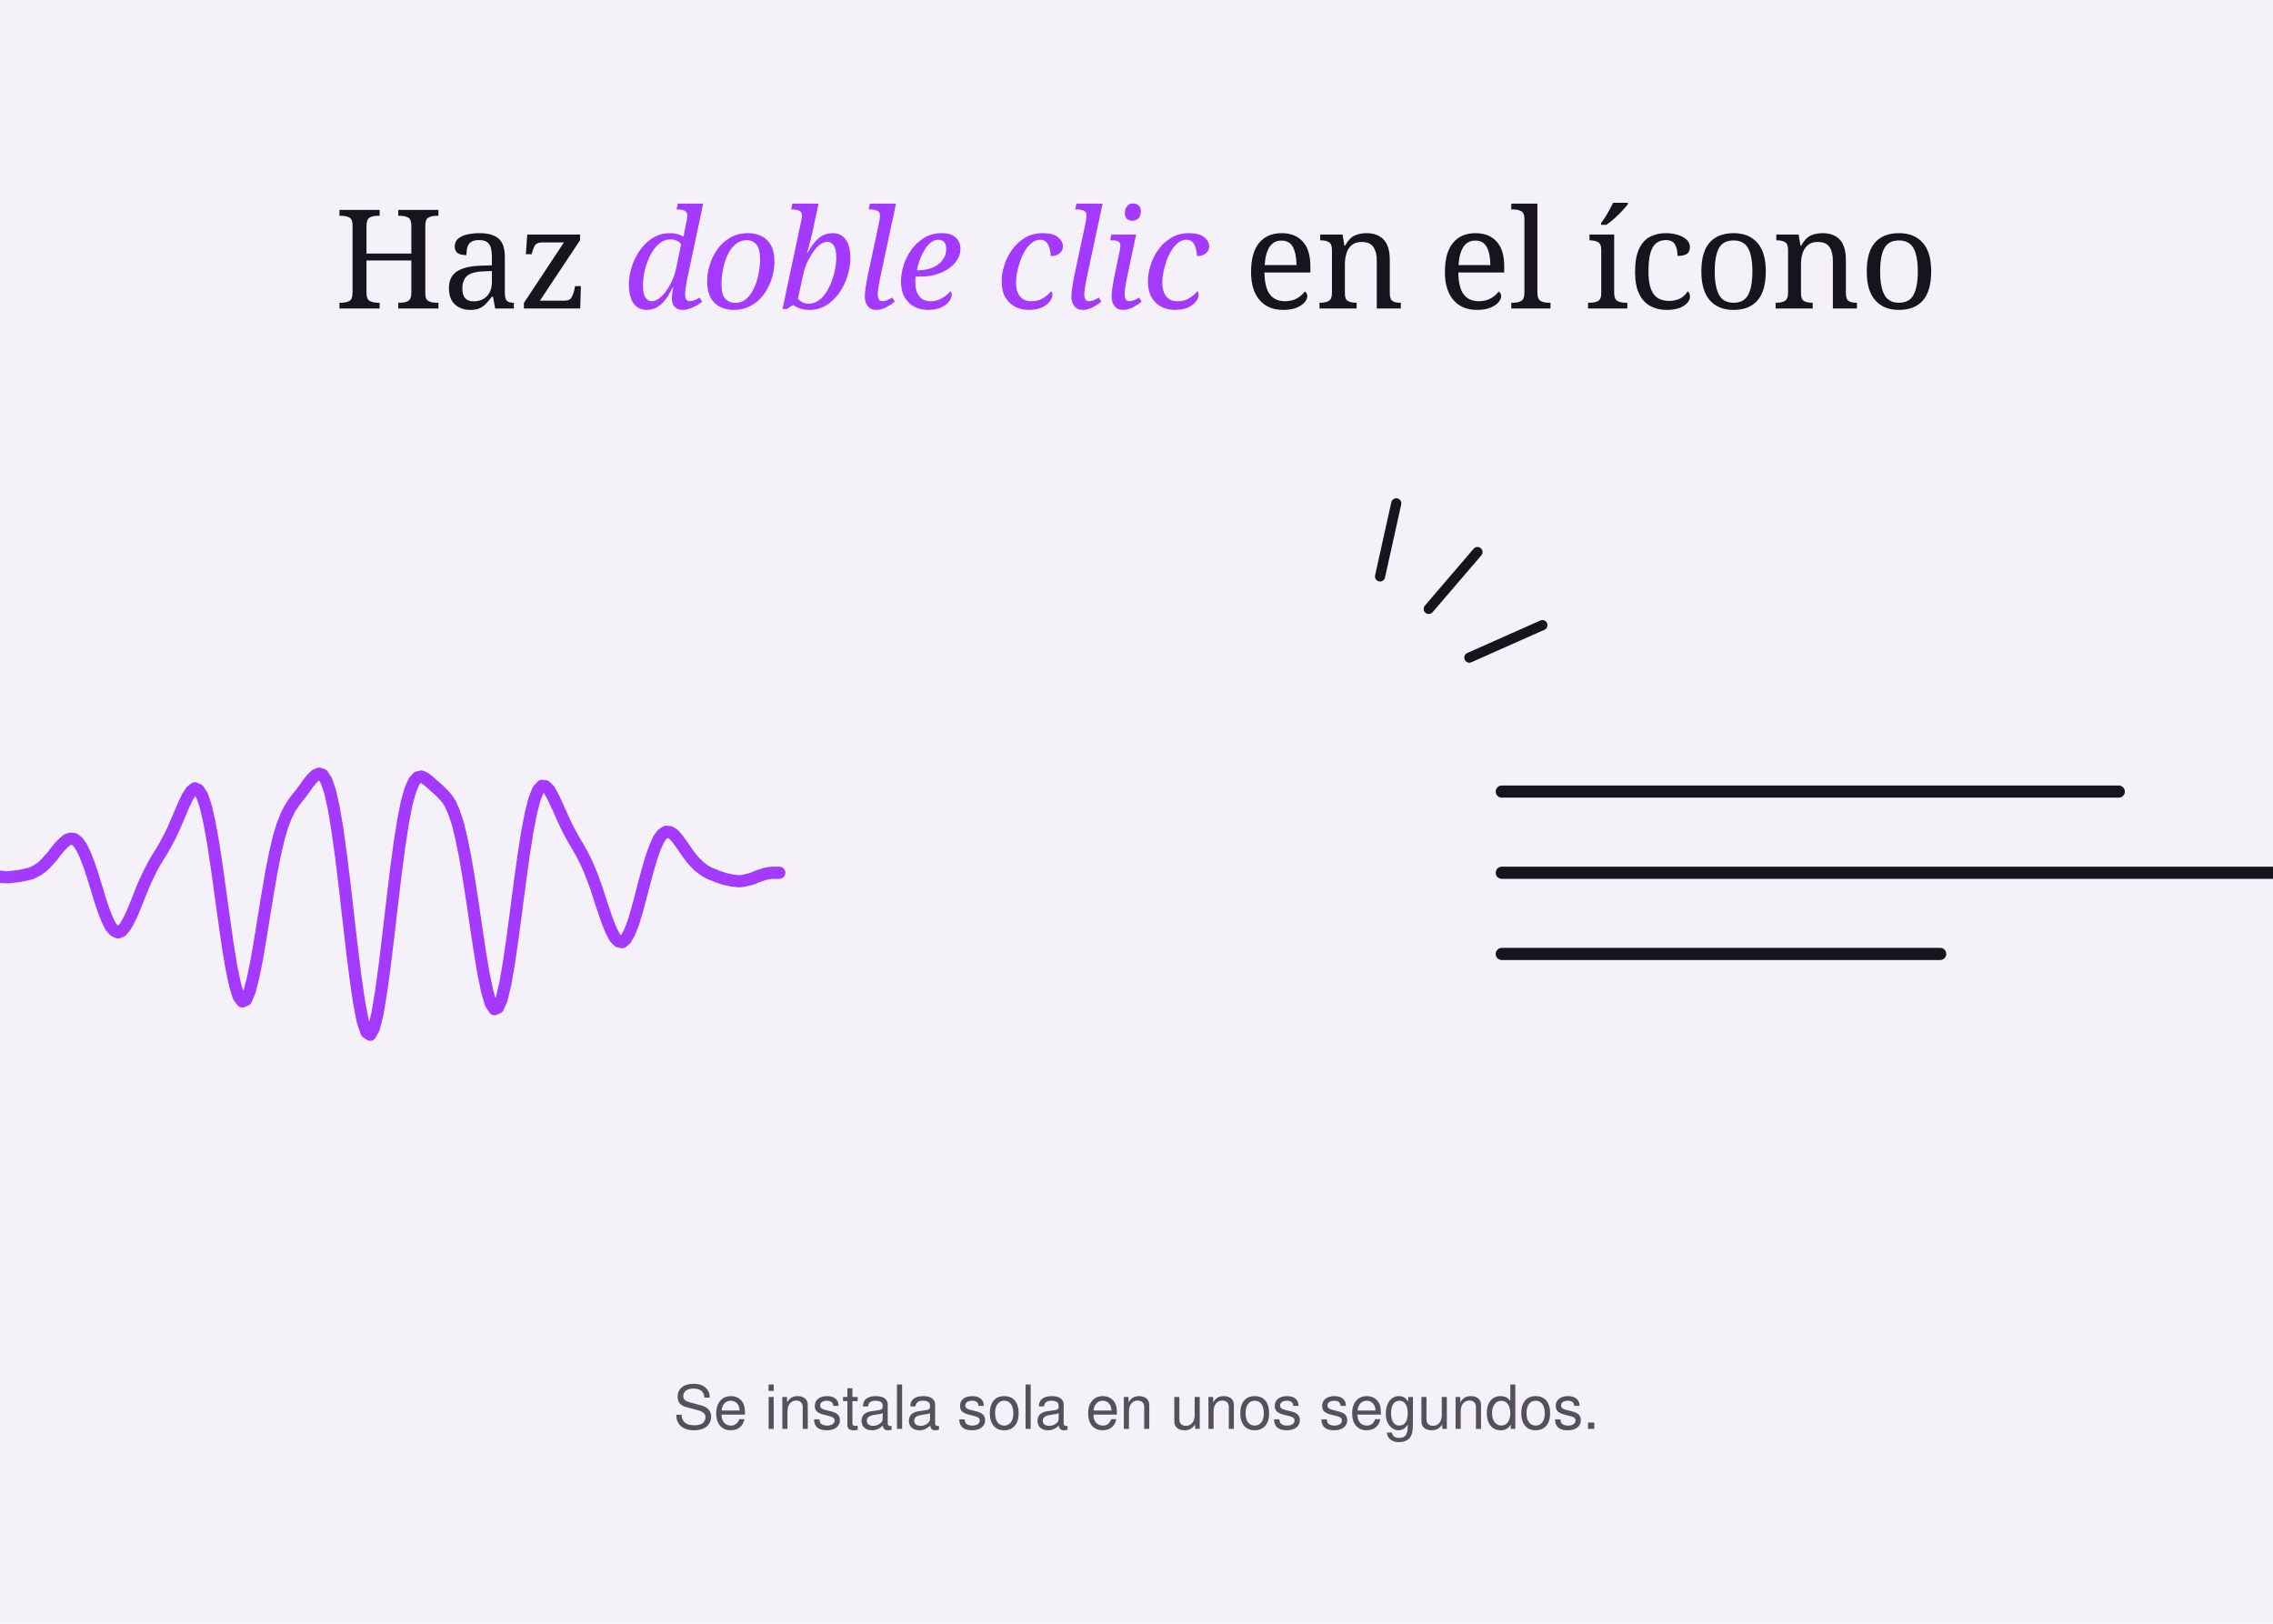
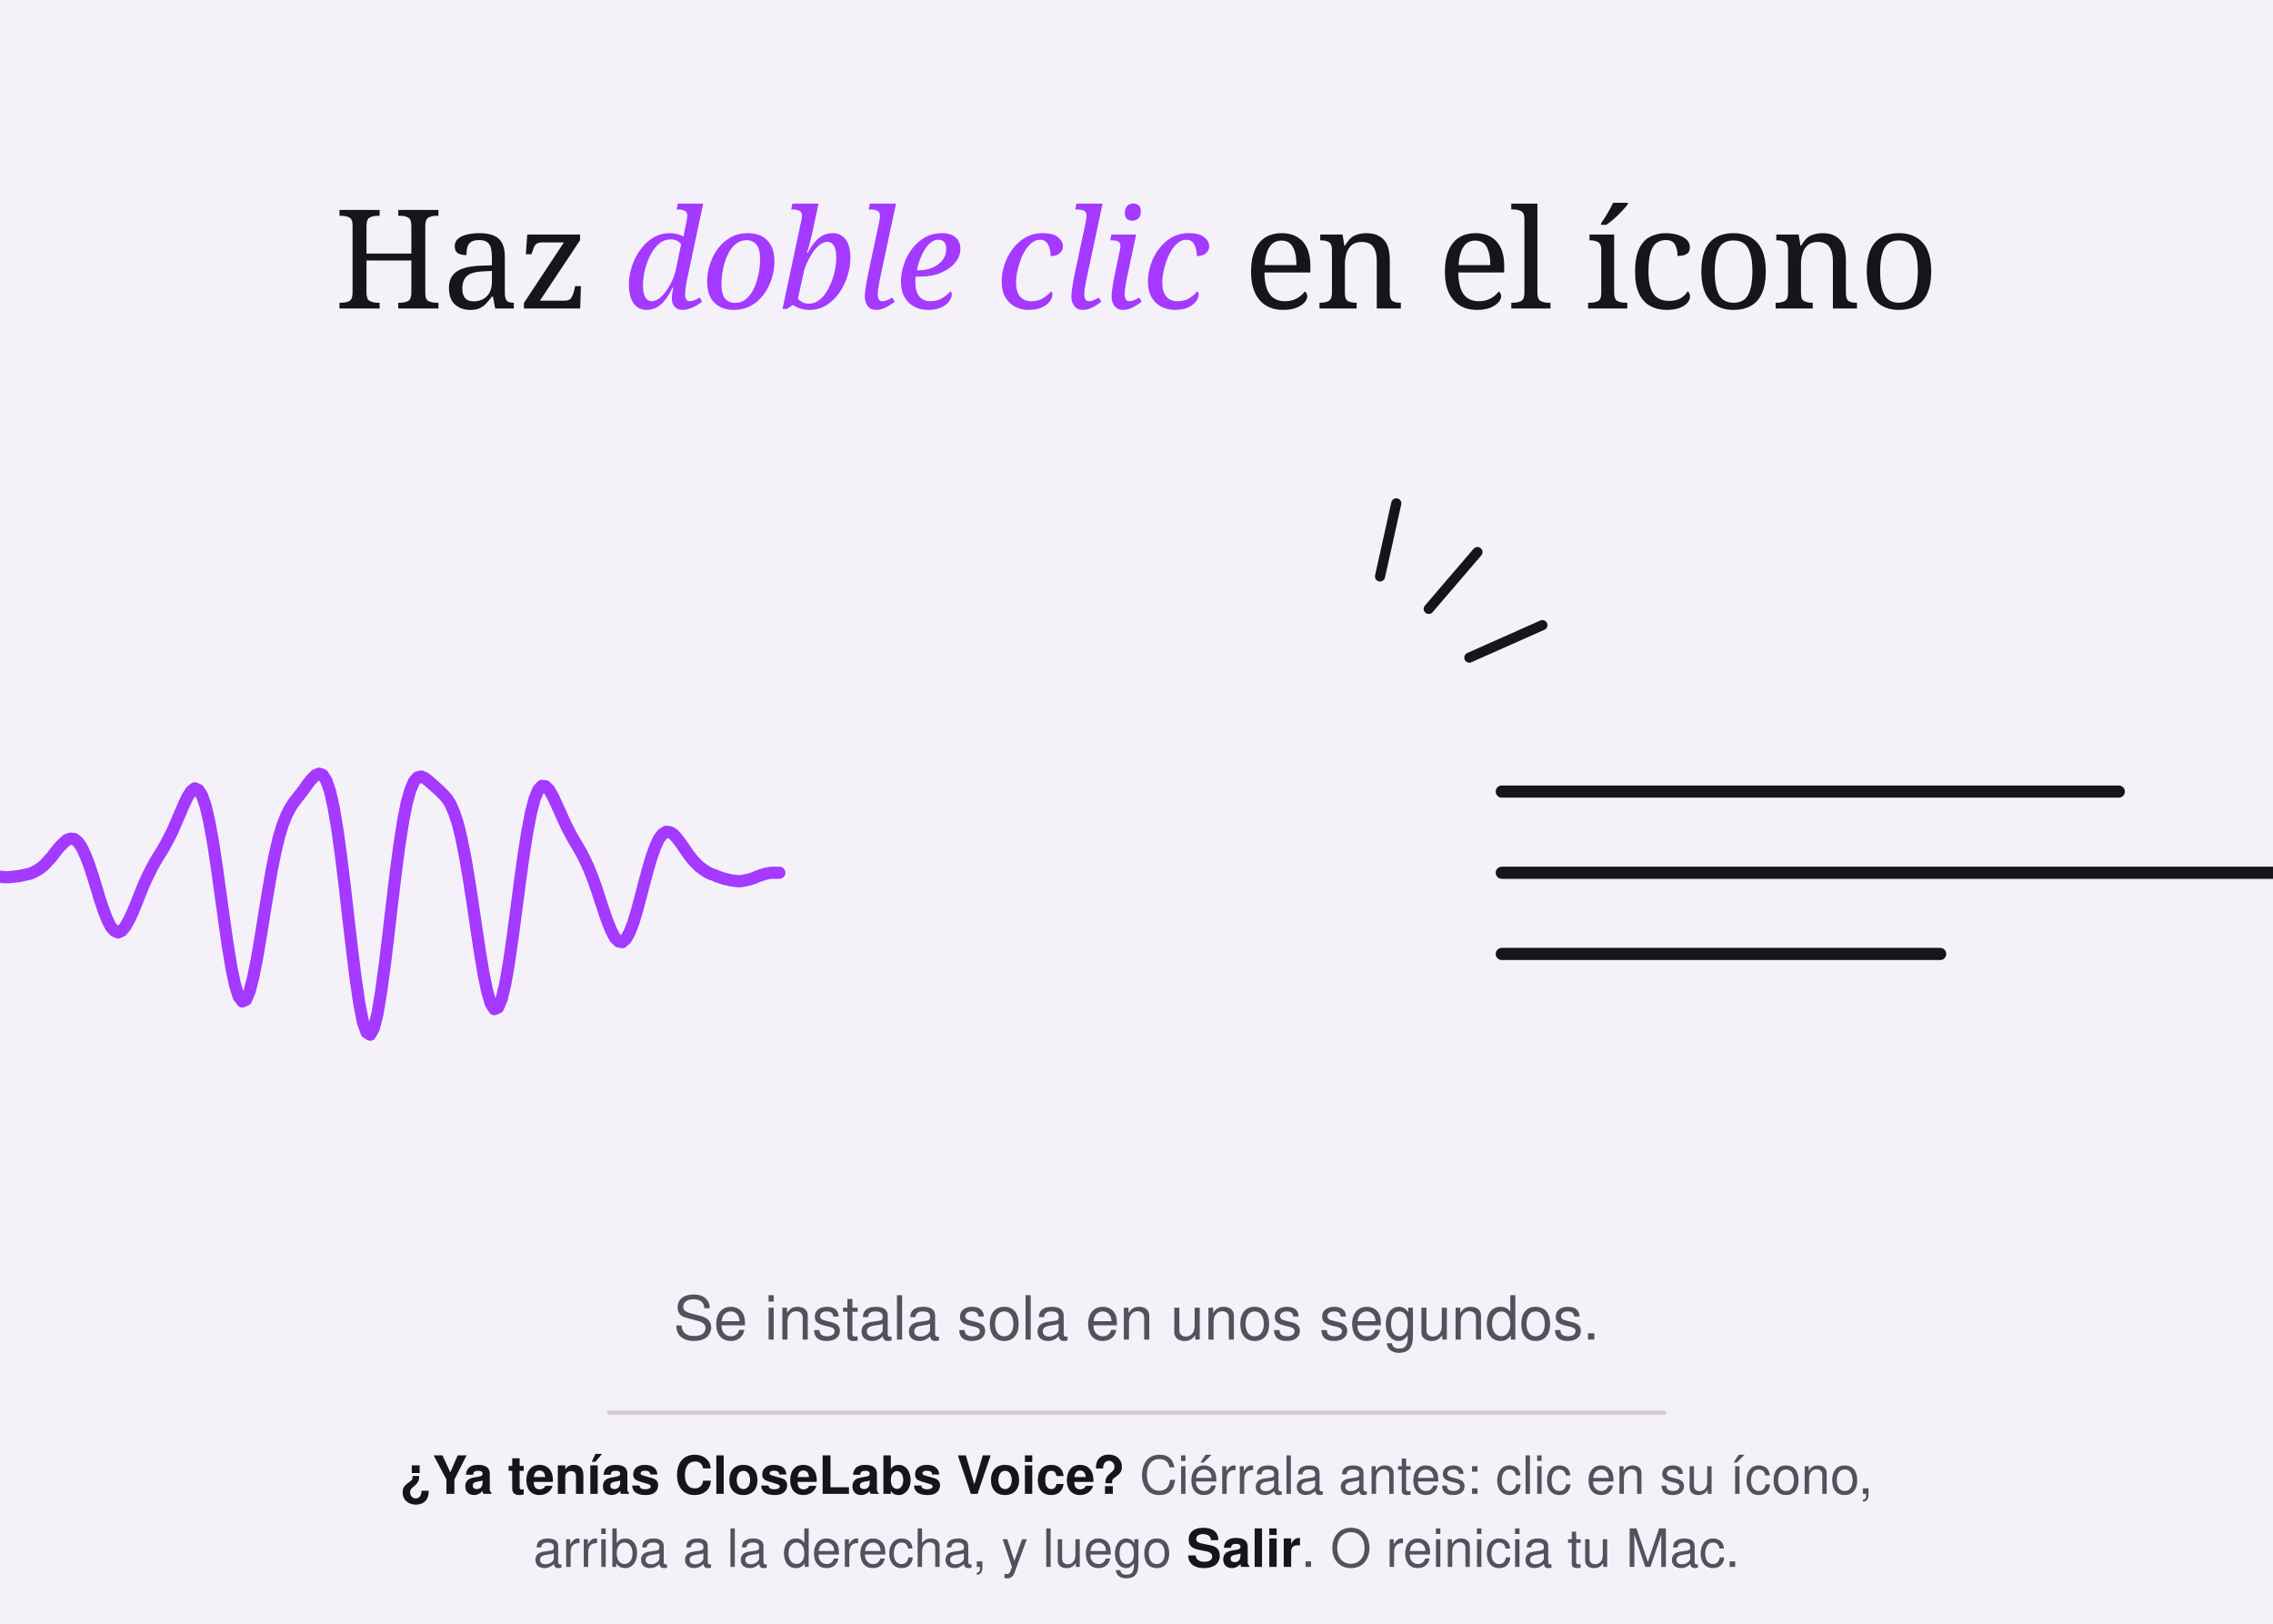
<svg xmlns="http://www.w3.org/2000/svg" viewBox="0 0 560 400" width="560" height="400" fill="none" stroke-linecap="round" stroke-linejoin="round">
  <rect width="560" height="400" fill="#F5F1F8" />
  <path d="M-6.0 215.0 L-5.1 215.1 L-4.2 215.2 L-3.3 215.4 L-2.4 215.6 L-1.5 215.8 L-0.6 215.9 L0.3 216.0 L1.2 216.1 L2.1 216.1 L3.0 216.0 L3.9 215.9 L4.8 215.8 L5.7 215.6 L6.6 215.4 L7.5 215.2 L8.4 214.8 L9.3 214.3 L10.2 213.7 L11.1 212.9 L12.0 211.9 L12.9 210.9 L13.8 209.7 L14.7 208.6 L15.6 207.7 L16.5 206.9 L17.4 206.6 L18.3 206.7 L19.2 207.4 L20.1 208.7 L21.0 210.6 L21.9 212.9 L22.8 215.6 L23.7 218.5 L24.6 221.5 L25.5 224.2 L26.4 226.5 L27.3 228.3 L28.2 229.3 L29.1 229.7 L30.0 229.3 L30.9 228.2 L31.8 226.6 L32.7 224.7 L33.6 222.5 L34.5 220.2 L35.4 218.0 L36.3 216.0 L37.2 214.2 L38.1 212.5 L39.0 211.0 L39.9 209.6 L40.8 208.0 L41.7 206.3 L42.6 204.5 L43.5 202.4 L44.4 200.3 L45.3 198.2 L46.2 196.3 L47.1 194.9 L48.0 194.2 L48.9 194.6 L49.8 196.0 L50.7 198.7 L51.6 202.6 L52.5 207.6 L53.4 213.5 L54.3 220.0 L55.2 226.5 L56.1 232.8 L57.0 238.3 L57.9 242.6 L58.8 245.5 L59.7 246.7 L60.6 246.3 L61.5 244.2 L62.4 240.7 L63.3 236.2 L64.2 230.9 L65.1 225.3 L66.0 219.8 L66.9 214.6 L67.8 210.1 L68.7 206.3 L69.6 203.3 L70.5 201.0 L71.4 199.2 L72.3 197.8 L73.2 196.6 L74.1 195.5 L75.0 194.3 L75.9 193.0 L76.8 191.9 L77.7 191.0 L78.6 190.6 L79.5 190.9 L80.4 192.3 L81.3 194.9 L82.2 198.9 L83.1 204.2 L84.0 210.7 L84.9 218.0 L85.8 225.9 L86.7 233.7 L87.6 240.9 L88.5 247.1 L89.4 251.7 L90.3 254.3 L91.2 254.9 L92.1 253.3 L93.0 249.7 L93.9 244.3 L94.8 237.7 L95.7 230.2 L96.6 222.5 L97.5 215.0 L98.4 208.2 L99.3 202.4 L100.2 197.8 L101.1 194.6 L102.0 192.5 L102.9 191.5 L103.8 191.3 L104.7 191.7 L105.6 192.4 L106.5 193.2 L107.4 194.0 L108.3 194.8 L109.2 195.7 L110.1 196.7 L111.0 198.1 L111.9 200.2 L112.8 202.9 L113.7 206.6 L114.6 211.1 L115.5 216.4 L116.4 222.2 L117.3 228.3 L118.2 234.3 L119.1 239.7 L120.0 244.1 L120.9 247.2 L121.8 248.6 L122.7 248.2 L123.6 246.1 L124.5 242.3 L125.4 237.1 L126.3 230.9 L127.2 224.1 L128.1 217.2 L129.0 210.7 L129.9 205.0 L130.8 200.3 L131.7 196.8 L132.6 194.6 L133.5 193.6 L134.4 193.7 L135.3 194.6 L136.2 196.2 L137.1 198.1 L138.0 200.1 L138.9 202.1 L139.8 204.0 L140.7 205.7 L141.6 207.3 L142.5 208.8 L143.4 210.4 L144.3 212.2 L145.2 214.2 L146.1 216.5 L147.0 219.0 L147.9 221.8 L148.8 224.5 L149.7 227.1 L150.6 229.3 L151.5 231.0 L152.4 231.9 L153.3 232.1 L154.2 231.3 L155.1 229.7 L156.0 227.4 L156.9 224.4 L157.8 221.1 L158.7 217.6 L159.6 214.3 L160.5 211.2 L161.4 208.7 L162.3 206.7 L163.2 205.5 L164.1 204.9 L165.0 205.0 L165.9 205.5 L166.8 206.5 L167.7 207.7 L168.6 209.0 L169.5 210.3 L170.4 211.5 L171.3 212.5 L172.2 213.4 L173.1 214.1 L174.0 214.7 L174.9 215.2 L175.8 215.5 L176.7 215.9 L177.6 216.2 L178.5 216.5 L179.4 216.7 L180.3 216.9 L181.2 217.0 L182.1 217.1 L183.0 217.0 L183.9 216.8 L184.8 216.6 L185.7 216.3 L186.6 215.9 L187.5 215.6 L188.4 215.3 L189.3 215.1 L190.2 215.0 L191.1 215.0 L192.0 215.0" stroke="#A439FF" stroke-width="3" />
  <path d="M370 195 L522 195" stroke="#18141D" stroke-width="3" />
  <path d="M370 215 L566 215" stroke="#18141D" stroke-width="3" />
  <path d="M370 235 L478 235" stroke="#18141D" stroke-width="3" />
  <path d="M352 150 L364 136 M362 162 L380 154 M340 142 L344 124" stroke="#18141D" stroke-width="2.5" />
  <text x="280" y="76" text-anchor="middle" font-family="Newsreader, Georgia, serif" font-size="34" font-weight="500" fill="#18141D" letter-spacing="-0.4">Haz <tspan font-style="italic" fill="#A439FF">doble clic</tspan> en el ícono</text>
-   <text x="280" y="352" text-anchor="middle" font-family="'Plus Jakarta Sans', Helvetica, sans-serif" font-size="15" fill="#55505E">Se instala sola en unos segundos.</text>
+   <text x="280" y="330" text-anchor="middle" font-family="'Plus Jakarta Sans', Helvetica, sans-serif" font-size="15" fill="#55505E">Se instala sola en unos segundos.</text>
+   <path d="M150 348 L410 348" stroke="#CFCAD4" stroke-width="1" />
+   <text x="280" y="368" text-anchor="middle" font-family="'Plus Jakarta Sans', Helvetica, sans-serif" font-size="13" fill="#55505E">
+     <tspan font-weight="600" fill="#18141D">¿Ya tenías CloseLabs Voice?</tspan> Ciérrala antes: clic en su ícono,</text>
+   <text x="280" y="386" text-anchor="middle" font-family="'Plus Jakarta Sans', Helvetica, sans-serif" font-size="13" fill="#55505E">arriba a la derecha, y luego <tspan font-weight="600" fill="#18141D">Salir</tspan>. O reinicia tu Mac.</text>
</svg>
